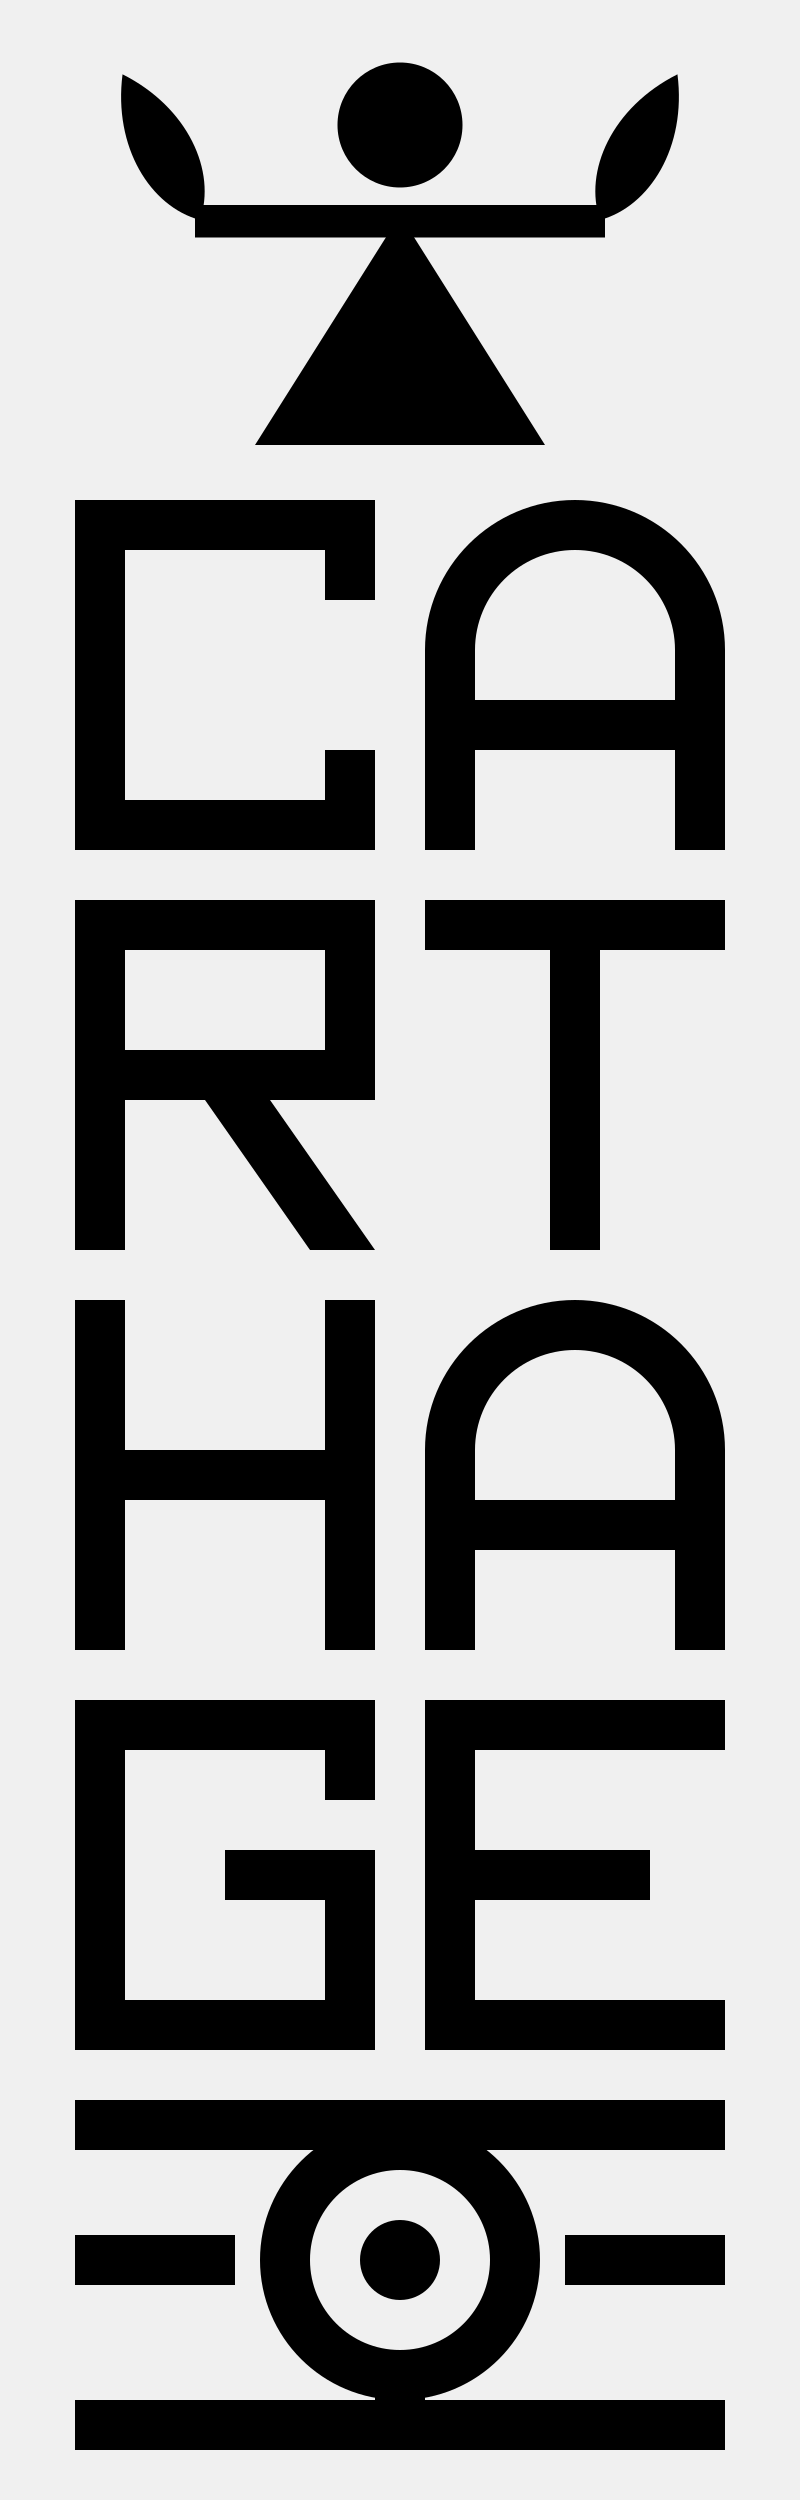
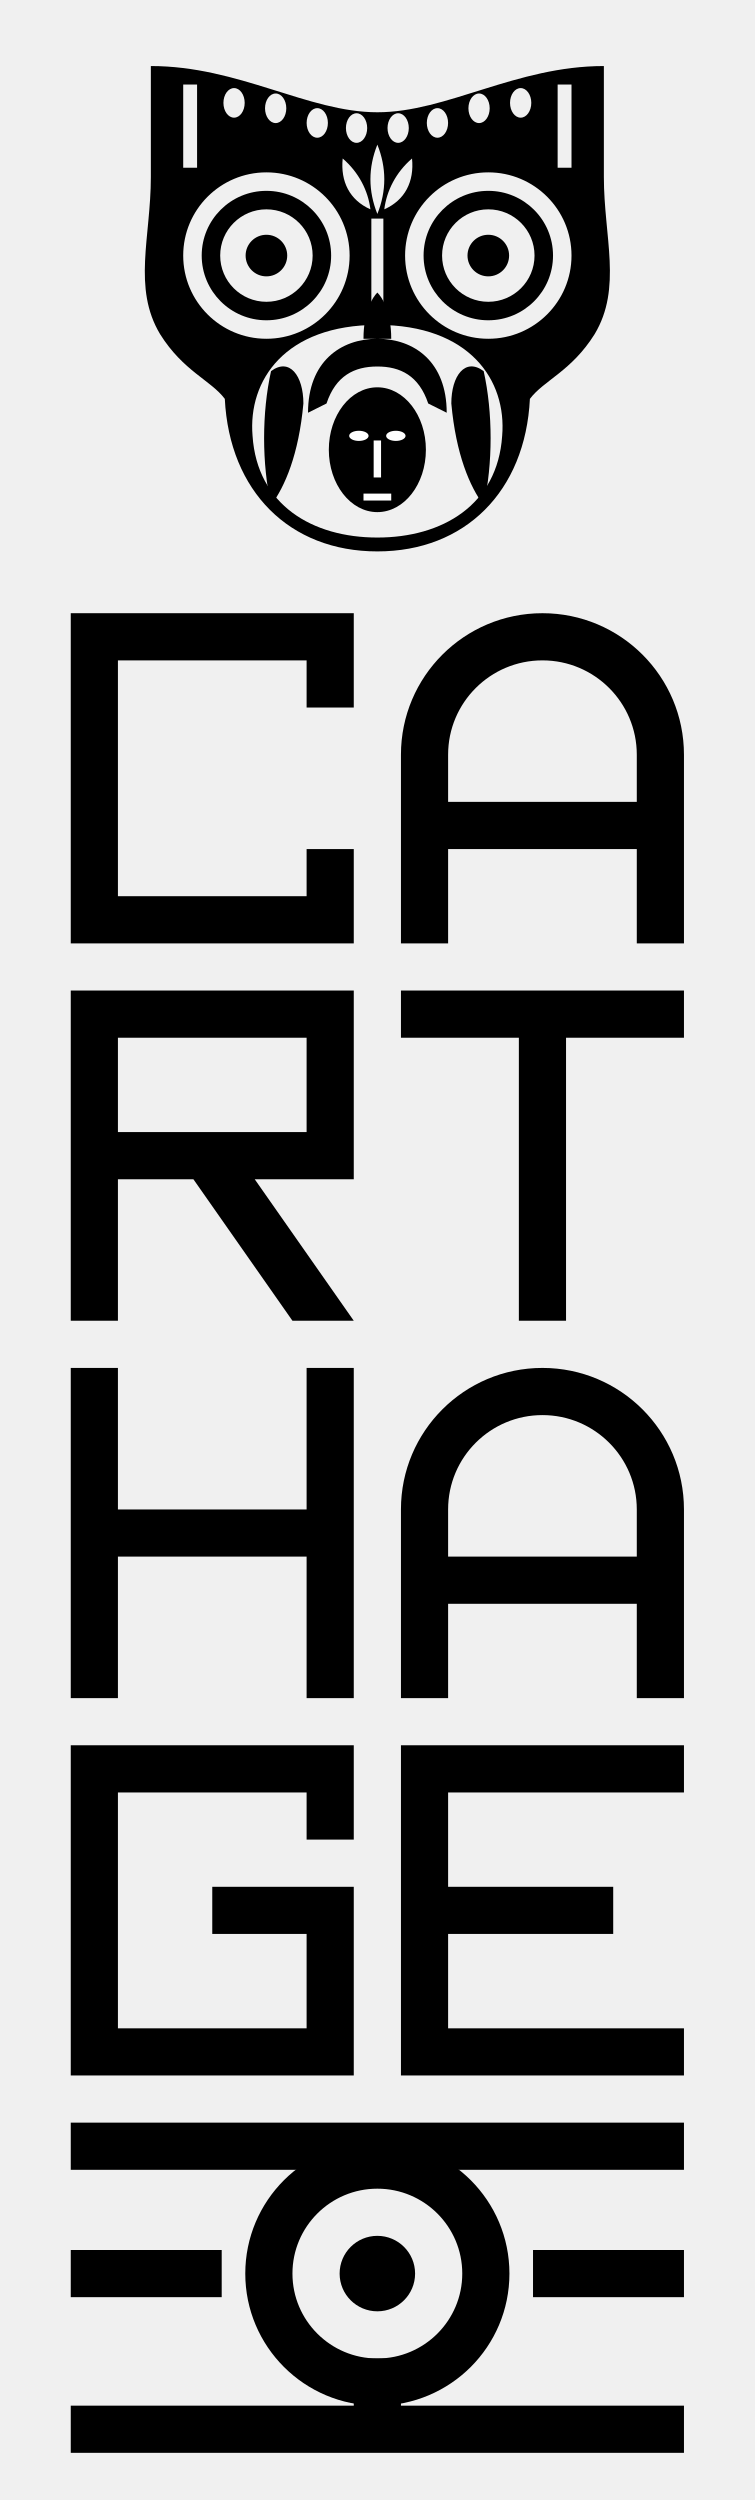
- <svg xmlns="http://www.w3.org/2000/svg" viewBox="-30 -20 320 1000">
+ <svg xmlns="http://www.w3.org/2000/svg" viewBox="-30 -20 320 1060">
  <g fill="#000">
-     <path d="M72 158L130 66L188 158Z" />
-     <path d="M48 62h164v13h-164Z" />
-     <path d="M0 0C14 -15 42 -17 66 0C42 17 14 15 0 0Z" transform="translate(50 68) rotate(-118)" />
-     <path d="M0 0C14 -15 42 -17 66 0C42 17 14 15 0 0Z" transform="translate(210 68) rotate(-62)" />
-     <circle cx="130" cy="30" r="25" />
-     <path d="M0 180h120v20h-120ZM0 180h20v140h-20ZM0 300h120v20h-120ZM100 180h20v40h-20ZM100 280h20v40h-20ZM140 320V240A60 60 0 0 1 260 240V320H240V240A40 40 0 0 0 160 240V320ZM160 260h80v20h-80ZM0 340h20v140h-20ZM0 340h120v20h-120ZM100 340h20v80h-20ZM0 400h120v20h-120ZM52 420H78L120 480H94ZM140 340h120v20h-120ZM190 340h20v140h-20ZM0 500h20v140h-20ZM100 500h20v140h-20ZM0 560h120v20h-120ZM140 640V560A60 60 0 0 1 260 560V640H240V560A40 40 0 0 0 160 560V640ZM160 580h80v20h-80ZM0 660h120v20h-120ZM0 660h20v140h-20ZM0 780h120v20h-120ZM100 720h20v80h-20ZM60 720h60v20h-60ZM100 660h20v40h-20ZM140 660h120v20h-120ZM140 660h20v140h-20ZM140 780h120v20h-120ZM140 720h90v20h-90Z" />
-     <path d="M0 820h260v20h-260ZM0 940h260v20h-260Z" />
-     <circle cx="130" cy="884" r="46" fill="none" stroke="#000" stroke-width="20" />
-     <circle cx="130" cy="884" r="16" />
-     <path d="M120 920h20v24h-20Z" />
-     <path d="M0 874h64v20h-64ZM260 874h-64v20h64Z" />
+     <g transform="translate(130 8) scale(0.98)">
+       <path fill-rule="evenodd" d="M-98 0C-60 0 -30 20 0 20C30 20 60 0 98 0L98 48C98 74 106 96 94 116C84 132 72 136 66 144C64 184 38 210 0 210C-38 210 -64 184 -66 144C-72 136 -84 132 -94 116C-106 96 -98 74 -98 48ZM-66.6 15.94a4.6 6.4 0 1 0 9.2 0a4.6 6.4 0 1 0 -9.2 0ZM-48.6 18.28a4.6 6.4 0 1 0 9.2 0a4.6 6.4 0 1 0 -9.2 0ZM-30.6 24.62a4.6 6.4 0 1 0 9.2 0a4.6 6.4 0 1 0 -9.2 0ZM-13.6 26.83a4.6 6.4 0 1 0 9.2 0a4.6 6.4 0 1 0 -9.2 0ZM4.4 26.83a4.6 6.4 0 1 0 9.2 0a4.6 6.4 0 1 0 -9.2 0ZM21.4 24.62a4.6 6.4 0 1 0 9.2 0a4.6 6.4 0 1 0 -9.2 0ZM39.4 18.28a4.6 6.4 0 1 0 9.2 0a4.6 6.4 0 1 0 -9.2 0ZM57.4 15.94a4.6 6.4 0 1 0 9.2 0a4.6 6.4 0 1 0 -9.2 0ZM-84 82a36 36 0 1 0 72 0a36 36 0 1 0 -72 0ZM12 82a36 36 0 1 0 72 0a36 36 0 1 0 -72 0ZM-84 8H-78V44H-84ZM78 8H84V44H78ZM-2.6 66H2.6V108H-2.6Z M0 64C-4 54 -4 44 0 34C4 44 4 54 0 64Z M-3 62C-12 58 -16 50 -15 40C-8 46 -4 54 -3 62Z M3 62C12 58 16 50 15 40C8 46 4 54 3 62ZM0 112C-40 112 -56 136 -54 160C-52 190 -28 204 0 204C28 204 52 190 54 160C56 136 40 112 0 112Z" />
+       <path fill-rule="evenodd" d="M-76 82a28 28 0 1 0 56 0a28 28 0 1 0 -56 0ZM-68 82a20 20 0 1 0 40 0a20 20 0 1 0 -40 0ZM-57 82a9 9 0 1 0 18 0a9 9 0 1 0 -18 0ZM20 82a28 28 0 1 0 56 0a28 28 0 1 0 -56 0ZM28 82a20 20 0 1 0 40 0a20 20 0 1 0 -40 0ZM39 82a9 9 0 1 0 18 0a9 9 0 1 0 -18 0Z" />
+       <path d="M-30 150C-30 128 -16 118 0 118C16 118 30 128 30 150L22 146C18 134 10 130 0 130C-10 130 -18 134 -22 146ZM-6 118C-6 106 -2 100 0 98C2 100 6 106 6 118ZM-46 132C-38 126 -32 134 -32 146C-34 168 -40 182 -46 190C-50 172 -50 150 -46 132Z M46 132C38 126 32 134 32 146C34 168 40 182 46 190C50 172 50 150 46 132ZM-21 166a21 27 0 1 0 42 0a21 27 0 1 0 -42 0Z" />
+       <path fill="#fff" d="M-12.2 160a4.2 2.2 0 1 0 8.4 0a4.2 2.2 0 1 0 -8.4 0ZM3.8 160a4.2 2.2 0 1 0 8.4 0a4.2 2.2 0 1 0 -8.4 0ZM-1.6 162H1.6V178H-1.6ZM-6 185H6V188H-6Z" />
+     </g>
+     <path d="M0 240h120v20h-120ZM0 240h20v140h-20ZM0 360h120v20h-120ZM100 240h20v40h-20ZM100 340h20v40h-20ZM140 380V300A60 60 0 0 1 260 300V380H240V300A40 40 0 0 0 160 300V380ZM160 320h80v20h-80ZM0 400h20v140h-20ZM0 400h120v20h-120ZM100 400h20v80h-20ZM0 460h120v20h-120ZM52 480H78L120 540H94ZM140 400h120v20h-120ZM190 400h20v140h-20ZM0 560h20v140h-20ZM100 560h20v140h-20ZM0 620h120v20h-120ZM140 700V620A60 60 0 0 1 260 620V700H240V620A40 40 0 0 0 160 620V700ZM160 640h80v20h-80ZM0 720h120v20h-120ZM0 720h20v140h-20ZM0 840h120v20h-120ZM100 780h20v80h-20ZM60 780h60v20h-60ZM100 720h20v40h-20ZM140 720h120v20h-120ZM140 720h20v140h-20ZM140 840h120v20h-120ZM140 780h90v20h-90Z" />
+     <path d="M0 880h260v20h-260ZM0 1000h260v20h-260Z" />
+     <circle cx="130" cy="944" r="46" fill="none" stroke="#000" stroke-width="20" />
+     <circle cx="130" cy="944" r="16" />
+     <path d="M120 980h20v24h-20Z" />
+     <path d="M0 934h64v20h-64ZM260 934h-64v20h64Z" />
  </g>
</svg>
